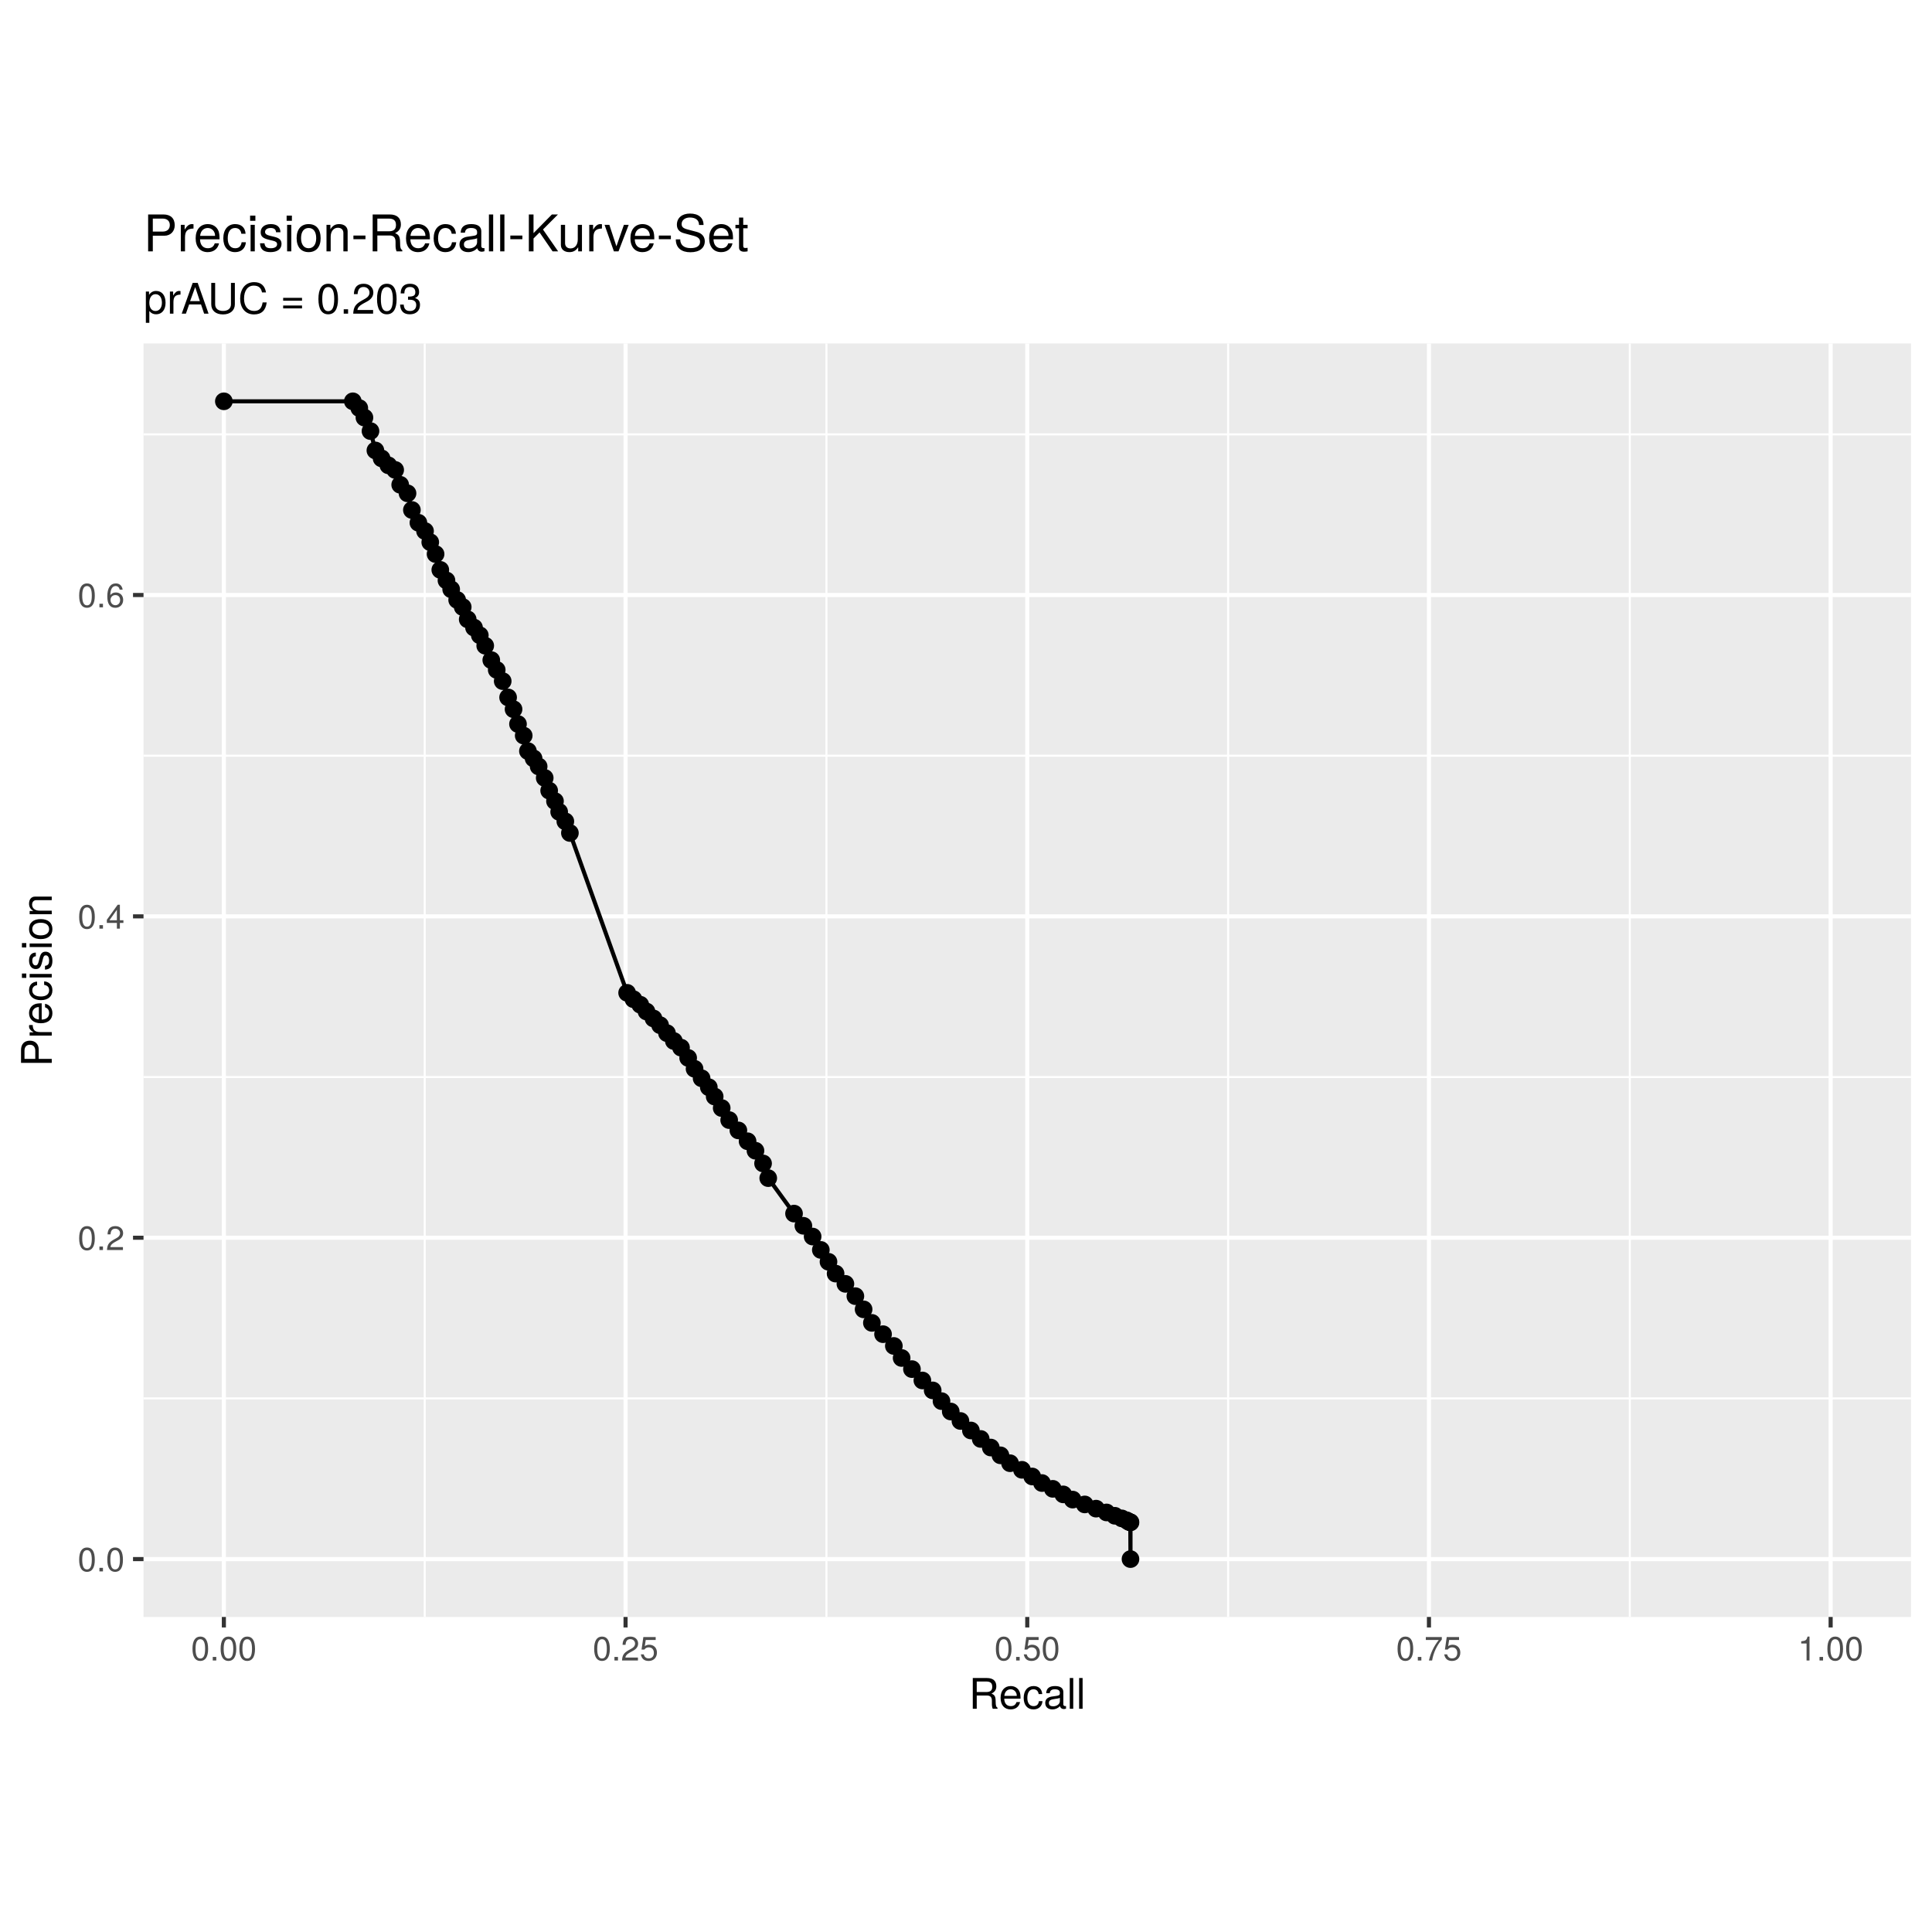
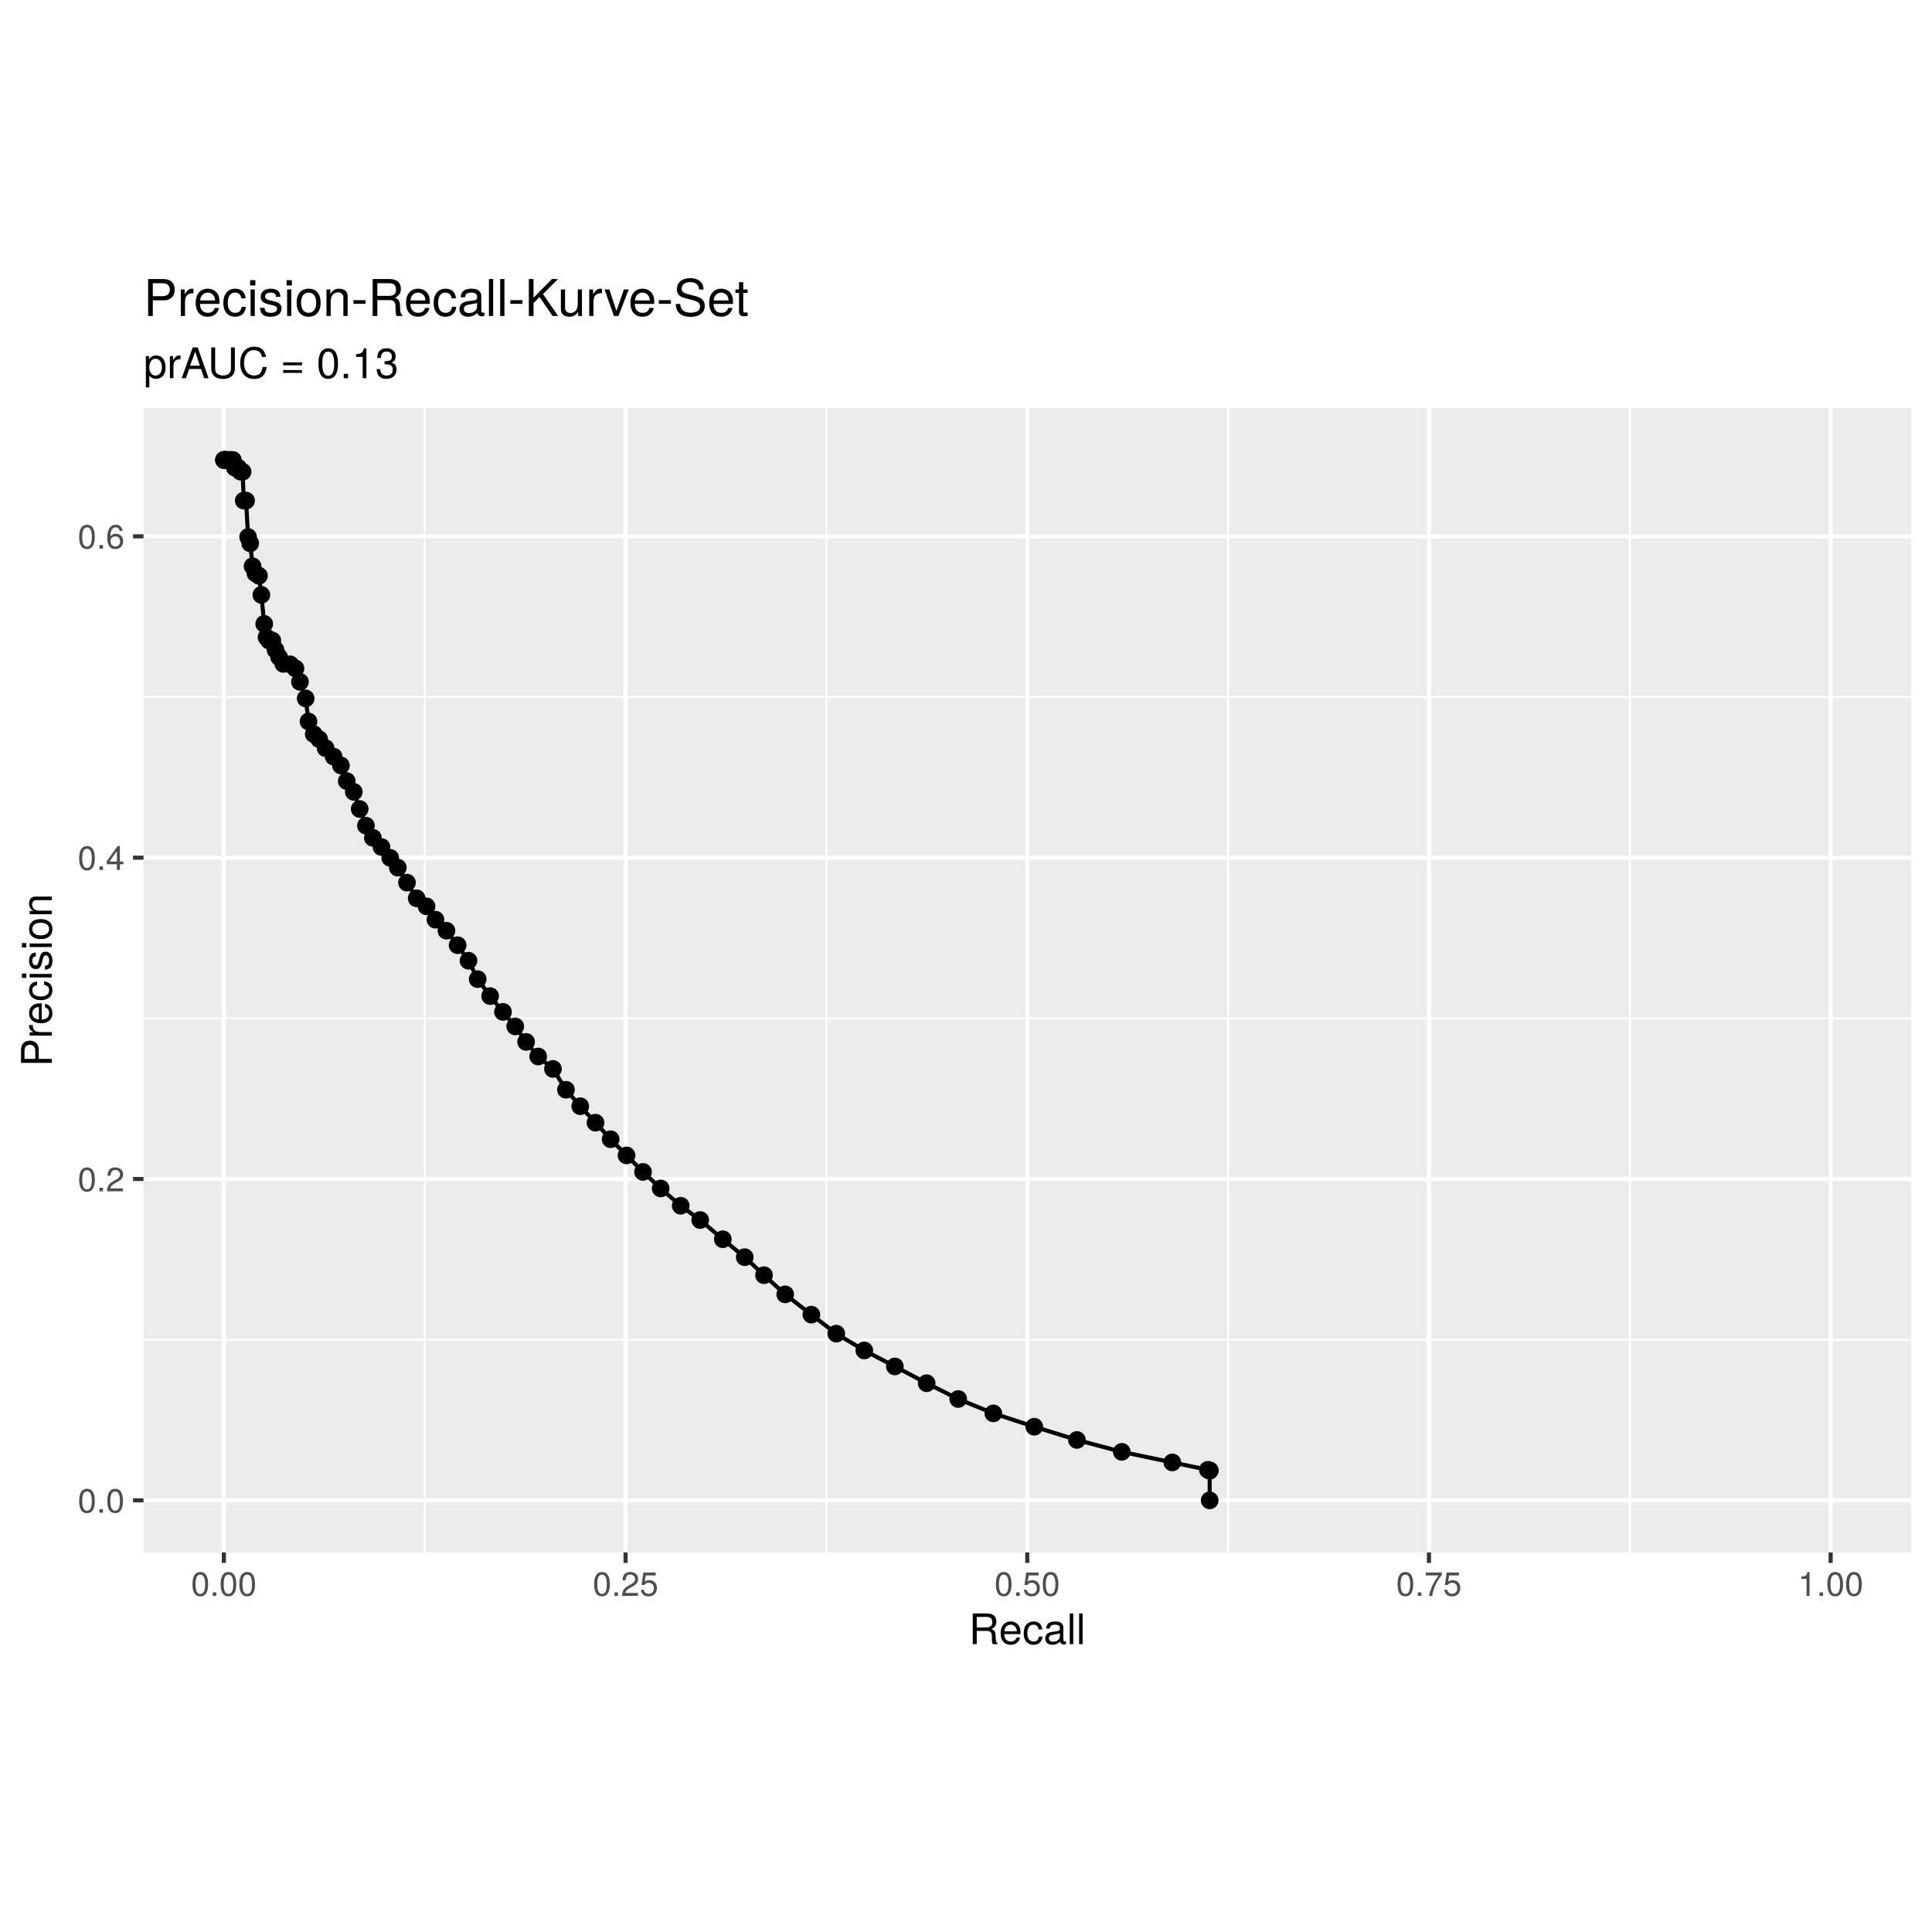
<svg xmlns="http://www.w3.org/2000/svg" class="svglite" width="504.00pt" height="504.00pt" viewBox="0 0 504.00 504.00">
  <defs>
    <style type="text/css">
    .svglite line, .svglite polyline, .svglite polygon, .svglite path, .svglite rect, .svglite circle {
      fill: none;
      stroke: #000000;
      stroke-linecap: round;
      stroke-linejoin: round;
      stroke-miterlimit: 10.00;
    }
    .svglite text {
      white-space: pre;
    }
  </style>
  </defs>
  <rect width="100%" height="100%" style="stroke: none; fill: #FFFFFF;" />
  <defs>
    <clipPath id="cpMC4wMHw1MDQuMDB8MC4wMHw1MDQuMDA=">
      <rect x="0.00" y="0.00" width="504.00" height="504.00" />
    </clipPath>
  </defs>
  <g clip-path="url(#cpMC4wMHw1MDQuMDB8MC4wMHw1MDQuMDA=)">
</g>
  <defs>
-     <clipPath id="cpMC4wMHw1MDQuMDB8NTAuNDd8NDUzLjUz">
-       <rect x="0.00" y="50.47" width="504.00" height="403.05" />
+     <clipPath id="cpMC4wMHw1MDQuMDB8NjcuMzJ8NDM2LjY4">
+       <rect x="0.00" y="67.32" width="504.00" height="369.36" />
    </clipPath>
  </defs>
-   <g clip-path="url(#cpMC4wMHw1MDQuMDB8NTAuNDd8NDUzLjUz)">
-     <rect x="0.00" y="50.47" width="504.00" height="403.05" style="stroke-width: 1.07; stroke: #FFFFFF; fill: #FFFFFF;" />
+   <g clip-path="url(#cpMC4wMHw1MDQuMDB8NjcuMzJ8NDM2LjY4)">
+     <rect x="0.00" y="67.32" width="504.00" height="369.36" style="stroke-width: 1.07; stroke: #FFFFFF; fill: #FFFFFF;" />
  </g>
  <g clip-path="url(#cpMC4wMHw1MDQuMDB8MC4wMHw1MDQuMDA=)">
</g>
  <defs>
-     <clipPath id="cpMzcuNDR8NDk4LjUyfDg5LjU5fDQyMS44Mg==">
-       <rect x="37.44" y="89.59" width="461.08" height="332.23" />
+     <clipPath id="cpMzcuNDR8NDk4LjUyfDEwNi40M3w0MDQuOTg=">
+       <rect x="37.44" y="106.43" width="461.08" height="298.54" />
    </clipPath>
  </defs>
-   <g clip-path="url(#cpMzcuNDR8NDk4LjUyfDg5LjU5fDQyMS44Mg==)">
-     <rect x="37.44" y="89.59" width="461.08" height="332.23" style="stroke-width: 1.07; stroke: none; fill: #EBEBEB;" />
-     <polyline points="37.44,364.80 498.52,364.80 " style="stroke-width: 0.53; stroke: #FFFFFF; stroke-linecap: butt;" />
-     <polyline points="37.44,280.97 498.52,280.97 " style="stroke-width: 0.53; stroke: #FFFFFF; stroke-linecap: butt;" />
-     <polyline points="37.44,197.14 498.52,197.14 " style="stroke-width: 0.53; stroke: #FFFFFF; stroke-linecap: butt;" />
-     <polyline points="37.44,113.31 498.52,113.31 " style="stroke-width: 0.53; stroke: #FFFFFF; stroke-linecap: butt;" />
-     <polyline points="110.80,421.82 110.80,89.59 " style="stroke-width: 0.53; stroke: #FFFFFF; stroke-linecap: butt;" />
-     <polyline points="215.59,421.82 215.59,89.59 " style="stroke-width: 0.53; stroke: #FFFFFF; stroke-linecap: butt;" />
-     <polyline points="320.38,421.82 320.38,89.59 " style="stroke-width: 0.53; stroke: #FFFFFF; stroke-linecap: butt;" />
-     <polyline points="425.17,421.82 425.17,89.59 " style="stroke-width: 0.53; stroke: #FFFFFF; stroke-linecap: butt;" />
-     <polyline points="37.44,406.72 498.52,406.72 " style="stroke-width: 1.07; stroke: #FFFFFF; stroke-linecap: butt;" />
-     <polyline points="37.44,322.89 498.52,322.89 " style="stroke-width: 1.07; stroke: #FFFFFF; stroke-linecap: butt;" />
-     <polyline points="37.44,239.05 498.52,239.05 " style="stroke-width: 1.07; stroke: #FFFFFF; stroke-linecap: butt;" />
-     <polyline points="37.44,155.22 498.52,155.22 " style="stroke-width: 1.07; stroke: #FFFFFF; stroke-linecap: butt;" />
-     <polyline points="58.40,421.82 58.40,89.59 " style="stroke-width: 1.07; stroke: #FFFFFF; stroke-linecap: butt;" />
-     <polyline points="163.19,421.82 163.19,89.59 " style="stroke-width: 1.07; stroke: #FFFFFF; stroke-linecap: butt;" />
-     <polyline points="267.98,421.82 267.98,89.59 " style="stroke-width: 1.07; stroke: #FFFFFF; stroke-linecap: butt;" />
-     <polyline points="372.77,421.82 372.77,89.59 " style="stroke-width: 1.07; stroke: #FFFFFF; stroke-linecap: butt;" />
-     <polyline points="477.56,421.82 477.56,89.59 " style="stroke-width: 1.07; stroke: #FFFFFF; stroke-linecap: butt;" />
-     <circle cx="294.91" cy="406.72" r="1.95" style="stroke-width: 0.71; fill: #000000;" />
-     <circle cx="294.91" cy="397.13" r="1.95" style="stroke-width: 0.71; fill: #000000;" />
-     <circle cx="294.86" cy="397.11" r="1.95" style="stroke-width: 0.71; fill: #000000;" />
-     <circle cx="294.66" cy="397.06" r="1.95" style="stroke-width: 0.71; fill: #000000;" />
-     <circle cx="294.35" cy="396.91" r="1.95" style="stroke-width: 0.71; fill: #000000;" />
-     <circle cx="293.88" cy="396.59" r="1.95" style="stroke-width: 0.71; fill: #000000;" />
-     <circle cx="292.64" cy="396.10" r="1.95" style="stroke-width: 0.71; fill: #000000;" />
-     <circle cx="290.83" cy="395.42" r="1.95" style="stroke-width: 0.71; fill: #000000;" />
-     <circle cx="288.66" cy="394.55" r="1.95" style="stroke-width: 0.71; fill: #000000;" />
-     <circle cx="285.93" cy="393.56" r="1.95" style="stroke-width: 0.71; fill: #000000;" />
-     <circle cx="282.98" cy="392.46" r="1.95" style="stroke-width: 0.71; fill: #000000;" />
-     <circle cx="279.83" cy="391.20" r="1.95" style="stroke-width: 0.71; fill: #000000;" />
-     <circle cx="277.37" cy="389.84" r="1.95" style="stroke-width: 0.71; fill: #000000;" />
-     <circle cx="274.64" cy="388.39" r="1.95" style="stroke-width: 0.71; fill: #000000;" />
-     <circle cx="271.82" cy="386.88" r="1.95" style="stroke-width: 0.71; fill: #000000;" />
-     <circle cx="269.27" cy="385.17" r="1.95" style="stroke-width: 0.71; fill: #000000;" />
-     <circle cx="266.60" cy="383.43" r="1.95" style="stroke-width: 0.71; fill: #000000;" />
-     <circle cx="263.49" cy="381.71" r="1.95" style="stroke-width: 0.71; fill: #000000;" />
-     <circle cx="260.99" cy="379.65" r="1.95" style="stroke-width: 0.71; fill: #000000;" />
-     <circle cx="258.47" cy="377.62" r="1.95" style="stroke-width: 0.71; fill: #000000;" />
-     <circle cx="255.84" cy="375.38" r="1.95" style="stroke-width: 0.71; fill: #000000;" />
-     <circle cx="253.28" cy="373.17" r="1.95" style="stroke-width: 0.71; fill: #000000;" />
-     <circle cx="250.55" cy="370.69" r="1.95" style="stroke-width: 0.71; fill: #000000;" />
-     <circle cx="248.02" cy="368.22" r="1.95" style="stroke-width: 0.71; fill: #000000;" />
-     <circle cx="245.61" cy="365.51" r="1.95" style="stroke-width: 0.71; fill: #000000;" />
-     <circle cx="243.31" cy="362.71" r="1.95" style="stroke-width: 0.71; fill: #000000;" />
-     <circle cx="240.62" cy="360.12" r="1.95" style="stroke-width: 0.71; fill: #000000;" />
-     <circle cx="237.90" cy="357.16" r="1.95" style="stroke-width: 0.71; fill: #000000;" />
-     <circle cx="235.21" cy="354.26" r="1.95" style="stroke-width: 0.71; fill: #000000;" />
-     <circle cx="233.18" cy="351.12" r="1.95" style="stroke-width: 0.71; fill: #000000;" />
-     <circle cx="230.36" cy="348.05" r="1.95" style="stroke-width: 0.71; fill: #000000;" />
-     <circle cx="227.45" cy="345.10" r="1.95" style="stroke-width: 0.71; fill: #000000;" />
-     <circle cx="225.29" cy="341.57" r="1.95" style="stroke-width: 0.71; fill: #000000;" />
-     <circle cx="223.14" cy="338.13" r="1.95" style="stroke-width: 0.71; fill: #000000;" />
-     <circle cx="220.54" cy="334.92" r="1.95" style="stroke-width: 0.71; fill: #000000;" />
-     <circle cx="217.98" cy="332.24" r="1.95" style="stroke-width: 0.71; fill: #000000;" />
-     <circle cx="216.13" cy="329.16" r="1.95" style="stroke-width: 0.71; fill: #000000;" />
-     <circle cx="214.13" cy="326.07" r="1.95" style="stroke-width: 0.71; fill: #000000;" />
-     <circle cx="211.99" cy="322.58" r="1.95" style="stroke-width: 0.71; fill: #000000;" />
-     <circle cx="209.58" cy="319.77" r="1.95" style="stroke-width: 0.71; fill: #000000;" />
-     <circle cx="207.14" cy="316.59" r="1.95" style="stroke-width: 0.71; fill: #000000;" />
-     <circle cx="200.41" cy="307.34" r="1.95" style="stroke-width: 0.71; fill: #000000;" />
-     <circle cx="199.06" cy="303.51" r="1.95" style="stroke-width: 0.71; fill: #000000;" />
-     <circle cx="197.08" cy="300.19" r="1.95" style="stroke-width: 0.71; fill: #000000;" />
-     <circle cx="195.02" cy="297.72" r="1.95" style="stroke-width: 0.71; fill: #000000;" />
-     <circle cx="192.62" cy="294.89" r="1.95" style="stroke-width: 0.71; fill: #000000;" />
-     <circle cx="190.22" cy="292.20" r="1.95" style="stroke-width: 0.71; fill: #000000;" />
-     <circle cx="188.27" cy="289.06" r="1.95" style="stroke-width: 0.71; fill: #000000;" />
-     <circle cx="186.44" cy="286.06" r="1.95" style="stroke-width: 0.71; fill: #000000;" />
-     <circle cx="184.91" cy="283.63" r="1.95" style="stroke-width: 0.71; fill: #000000;" />
-     <circle cx="183.03" cy="281.29" r="1.95" style="stroke-width: 0.71; fill: #000000;" />
-     <circle cx="181.19" cy="278.82" r="1.95" style="stroke-width: 0.71; fill: #000000;" />
-     <circle cx="179.52" cy="275.98" r="1.95" style="stroke-width: 0.71; fill: #000000;" />
-     <circle cx="177.66" cy="273.30" r="1.95" style="stroke-width: 0.71; fill: #000000;" />
-     <circle cx="175.79" cy="271.57" r="1.95" style="stroke-width: 0.71; fill: #000000;" />
-     <circle cx="174.00" cy="269.52" r="1.95" style="stroke-width: 0.71; fill: #000000;" />
-     <circle cx="172.20" cy="267.44" r="1.95" style="stroke-width: 0.71; fill: #000000;" />
-     <circle cx="170.48" cy="265.69" r="1.95" style="stroke-width: 0.71; fill: #000000;" />
-     <circle cx="168.65" cy="263.87" r="1.95" style="stroke-width: 0.71; fill: #000000;" />
-     <circle cx="167.03" cy="262.10" r="1.95" style="stroke-width: 0.71; fill: #000000;" />
-     <circle cx="165.25" cy="260.66" r="1.95" style="stroke-width: 0.71; fill: #000000;" />
-     <circle cx="163.60" cy="259.00" r="1.95" style="stroke-width: 0.71; fill: #000000;" />
-     <circle cx="148.67" cy="217.30" r="1.95" style="stroke-width: 0.71; fill: #000000;" />
-     <circle cx="147.48" cy="214.27" r="1.95" style="stroke-width: 0.71; fill: #000000;" />
-     <circle cx="145.87" cy="211.79" r="1.95" style="stroke-width: 0.71; fill: #000000;" />
-     <circle cx="144.78" cy="209.00" r="1.95" style="stroke-width: 0.71; fill: #000000;" />
-     <circle cx="143.26" cy="206.25" r="1.95" style="stroke-width: 0.71; fill: #000000;" />
-     <circle cx="142.10" cy="202.94" r="1.95" style="stroke-width: 0.71; fill: #000000;" />
-     <circle cx="140.52" cy="199.95" r="1.95" style="stroke-width: 0.71; fill: #000000;" />
-     <circle cx="139.20" cy="197.85" r="1.95" style="stroke-width: 0.71; fill: #000000;" />
-     <circle cx="137.72" cy="195.94" r="1.95" style="stroke-width: 0.71; fill: #000000;" />
-     <circle cx="136.62" cy="191.90" r="1.95" style="stroke-width: 0.71; fill: #000000;" />
-     <circle cx="135.13" cy="188.88" r="1.95" style="stroke-width: 0.71; fill: #000000;" />
-     <circle cx="133.97" cy="185.02" r="1.95" style="stroke-width: 0.71; fill: #000000;" />
-     <circle cx="132.55" cy="181.94" r="1.95" style="stroke-width: 0.71; fill: #000000;" />
-     <circle cx="131.14" cy="177.69" r="1.95" style="stroke-width: 0.71; fill: #000000;" />
-     <circle cx="129.58" cy="174.76" r="1.95" style="stroke-width: 0.71; fill: #000000;" />
-     <circle cx="128.16" cy="172.20" r="1.95" style="stroke-width: 0.71; fill: #000000;" />
-     <circle cx="126.58" cy="168.45" r="1.95" style="stroke-width: 0.71; fill: #000000;" />
-     <circle cx="125.17" cy="165.73" r="1.95" style="stroke-width: 0.71; fill: #000000;" />
-     <circle cx="123.66" cy="163.72" r="1.95" style="stroke-width: 0.71; fill: #000000;" />
-     <circle cx="122.01" cy="161.57" r="1.95" style="stroke-width: 0.71; fill: #000000;" />
-     <circle cx="120.71" cy="158.36" r="1.95" style="stroke-width: 0.71; fill: #000000;" />
-     <circle cx="119.26" cy="156.51" r="1.95" style="stroke-width: 0.71; fill: #000000;" />
-     <circle cx="117.70" cy="153.73" r="1.95" style="stroke-width: 0.71; fill: #000000;" />
-     <circle cx="116.47" cy="151.42" r="1.95" style="stroke-width: 0.71; fill: #000000;" />
-     <circle cx="114.86" cy="148.66" r="1.95" style="stroke-width: 0.71; fill: #000000;" />
-     <circle cx="113.63" cy="144.54" r="1.95" style="stroke-width: 0.71; fill: #000000;" />
-     <circle cx="112.24" cy="141.45" r="1.95" style="stroke-width: 0.71; fill: #000000;" />
-     <circle cx="110.88" cy="138.54" r="1.95" style="stroke-width: 0.71; fill: #000000;" />
-     <circle cx="109.15" cy="136.37" r="1.95" style="stroke-width: 0.71; fill: #000000;" />
-     <circle cx="107.45" cy="133.04" r="1.95" style="stroke-width: 0.71; fill: #000000;" />
-     <circle cx="106.31" cy="128.69" r="1.95" style="stroke-width: 0.71; fill: #000000;" />
-     <circle cx="104.40" cy="126.46" r="1.95" style="stroke-width: 0.71; fill: #000000;" />
-     <circle cx="103.09" cy="122.59" r="1.95" style="stroke-width: 0.71; fill: #000000;" />
-     <circle cx="101.32" cy="121.39" r="1.95" style="stroke-width: 0.71; fill: #000000;" />
-     <circle cx="99.55" cy="119.58" r="1.95" style="stroke-width: 0.71; fill: #000000;" />
-     <circle cx="97.93" cy="117.51" r="1.95" style="stroke-width: 0.71; fill: #000000;" />
-     <circle cx="96.65" cy="112.46" r="1.95" style="stroke-width: 0.71; fill: #000000;" />
-     <circle cx="95.07" cy="108.94" r="1.95" style="stroke-width: 0.71; fill: #000000;" />
-     <circle cx="93.73" cy="106.46" r="1.95" style="stroke-width: 0.71; fill: #000000;" />
-     <circle cx="92.04" cy="104.69" r="1.95" style="stroke-width: 0.71; fill: #000000;" />
-     <circle cx="58.40" cy="104.69" r="1.95" style="stroke-width: 0.71; fill: #000000;" />
-     <polyline points="58.40,104.69 92.04,104.69 93.73,106.46 95.07,108.94 96.65,112.46 97.93,117.51 99.55,119.58 101.32,121.39 103.09,122.59 104.40,126.46 106.31,128.69 107.45,133.04 109.15,136.37 110.88,138.54 112.24,141.45 113.63,144.54 114.86,148.66 116.47,151.42 117.70,153.73 119.26,156.51 120.71,158.36 122.01,161.57 123.66,163.72 125.17,165.73 126.58,168.45 128.16,172.20 129.58,174.76 131.14,177.69 132.55,181.94 133.97,185.02 135.13,188.88 136.62,191.90 137.72,195.94 139.20,197.85 140.52,199.95 142.10,202.94 143.26,206.25 144.78,209.00 145.87,211.79 147.48,214.27 148.67,217.30 163.60,259.00 165.25,260.66 167.03,262.10 168.65,263.87 170.48,265.69 172.20,267.44 174.00,269.52 175.79,271.57 177.66,273.30 179.52,275.98 181.19,278.82 183.03,281.29 184.91,283.63 186.44,286.06 188.27,289.06 190.22,292.20 192.62,294.89 195.02,297.72 197.08,300.19 199.06,303.51 200.41,307.34 207.14,316.59 209.58,319.77 211.99,322.58 214.13,326.07 216.13,329.16 217.98,332.24 220.54,334.92 223.14,338.13 225.29,341.57 227.45,345.10 230.36,348.05 233.18,351.12 235.21,354.26 237.90,357.16 240.62,360.12 243.31,362.71 245.61,365.51 248.02,368.22 250.55,370.69 253.28,373.17 255.84,375.38 258.47,377.62 260.99,379.65 263.49,381.71 266.60,383.43 269.27,385.17 271.82,386.88 274.64,388.39 277.37,389.84 279.83,391.20 282.98,392.46 285.93,393.56 288.66,394.55 290.83,395.42 292.64,396.10 293.88,396.59 294.35,396.91 294.66,397.06 294.86,397.11 294.91,406.72 294.91,397.13 " style="stroke-width: 1.07; stroke-linecap: butt;" />
+   <g clip-path="url(#cpMzcuNDR8NDk4LjUyfDEwNi40M3w0MDQuOTg=)">
+     <rect x="37.44" y="106.43" width="461.08" height="298.54" style="stroke-width: 1.07; stroke: none; fill: #EBEBEB;" />
+     <polyline points="37.44,349.49 498.52,349.49 " style="stroke-width: 0.53; stroke: #FFFFFF; stroke-linecap: butt;" />
+     <polyline points="37.44,265.66 498.52,265.66 " style="stroke-width: 0.53; stroke: #FFFFFF; stroke-linecap: butt;" />
+     <polyline points="37.44,181.82 498.52,181.82 " style="stroke-width: 0.53; stroke: #FFFFFF; stroke-linecap: butt;" />
+     <polyline points="110.80,404.98 110.80,106.43 " style="stroke-width: 0.53; stroke: #FFFFFF; stroke-linecap: butt;" />
+     <polyline points="215.59,404.98 215.59,106.43 " style="stroke-width: 0.53; stroke: #FFFFFF; stroke-linecap: butt;" />
+     <polyline points="320.38,404.98 320.38,106.43 " style="stroke-width: 0.53; stroke: #FFFFFF; stroke-linecap: butt;" />
+     <polyline points="425.17,404.98 425.17,106.43 " style="stroke-width: 0.53; stroke: #FFFFFF; stroke-linecap: butt;" />
+     <polyline points="37.44,391.40 498.52,391.40 " style="stroke-width: 1.07; stroke: #FFFFFF; stroke-linecap: butt;" />
+     <polyline points="37.44,307.57 498.52,307.57 " style="stroke-width: 1.07; stroke: #FFFFFF; stroke-linecap: butt;" />
+     <polyline points="37.44,223.74 498.52,223.74 " style="stroke-width: 1.07; stroke: #FFFFFF; stroke-linecap: butt;" />
+     <polyline points="37.44,139.91 498.52,139.91 " style="stroke-width: 1.07; stroke: #FFFFFF; stroke-linecap: butt;" />
+     <polyline points="58.40,404.98 58.40,106.43 " style="stroke-width: 1.07; stroke: #FFFFFF; stroke-linecap: butt;" />
+     <polyline points="163.19,404.98 163.19,106.43 " style="stroke-width: 1.07; stroke: #FFFFFF; stroke-linecap: butt;" />
+     <polyline points="267.98,404.98 267.98,106.43 " style="stroke-width: 1.07; stroke: #FFFFFF; stroke-linecap: butt;" />
+     <polyline points="372.77,404.98 372.77,106.43 " style="stroke-width: 1.07; stroke: #FFFFFF; stroke-linecap: butt;" />
+     <polyline points="477.56,404.98 477.56,106.43 " style="stroke-width: 1.07; stroke: #FFFFFF; stroke-linecap: butt;" />
+     <circle cx="315.57" cy="391.40" r="1.95" style="stroke-width: 0.71; fill: #000000;" />
+     <circle cx="315.57" cy="383.62" r="1.95" style="stroke-width: 0.71; fill: #000000;" />
+     <circle cx="315.57" cy="383.62" r="1.95" style="stroke-width: 0.71; fill: #000000;" />
+     <circle cx="315.57" cy="383.61" r="1.95" style="stroke-width: 0.71; fill: #000000;" />
+     <circle cx="315.10" cy="383.43" r="1.95" style="stroke-width: 0.71; fill: #000000;" />
+     <circle cx="305.82" cy="381.50" r="1.95" style="stroke-width: 0.71; fill: #000000;" />
+     <circle cx="292.64" cy="378.74" r="1.95" style="stroke-width: 0.71; fill: #000000;" />
+     <circle cx="280.94" cy="375.64" r="1.95" style="stroke-width: 0.71; fill: #000000;" />
+     <circle cx="269.81" cy="372.19" r="1.95" style="stroke-width: 0.71; fill: #000000;" />
+     <circle cx="259.13" cy="368.70" r="1.95" style="stroke-width: 0.71; fill: #000000;" />
+     <circle cx="249.97" cy="364.96" r="1.95" style="stroke-width: 0.71; fill: #000000;" />
+     <circle cx="241.74" cy="360.84" r="1.95" style="stroke-width: 0.71; fill: #000000;" />
+     <circle cx="233.44" cy="356.46" r="1.95" style="stroke-width: 0.71; fill: #000000;" />
+     <circle cx="225.47" cy="352.29" r="1.95" style="stroke-width: 0.71; fill: #000000;" />
+     <circle cx="218.16" cy="347.91" r="1.95" style="stroke-width: 0.71; fill: #000000;" />
+     <circle cx="211.66" cy="342.95" r="1.95" style="stroke-width: 0.71; fill: #000000;" />
+     <circle cx="204.84" cy="337.66" r="1.95" style="stroke-width: 0.71; fill: #000000;" />
+     <circle cx="199.31" cy="332.66" r="1.95" style="stroke-width: 0.71; fill: #000000;" />
+     <circle cx="194.28" cy="327.96" r="1.95" style="stroke-width: 0.71; fill: #000000;" />
+     <circle cx="188.56" cy="323.28" r="1.95" style="stroke-width: 0.71; fill: #000000;" />
+     <circle cx="182.66" cy="318.27" r="1.95" style="stroke-width: 0.71; fill: #000000;" />
+     <circle cx="177.58" cy="314.54" r="1.95" style="stroke-width: 0.71; fill: #000000;" />
+     <circle cx="172.35" cy="310.03" r="1.95" style="stroke-width: 0.71; fill: #000000;" />
+     <circle cx="167.75" cy="305.72" r="1.95" style="stroke-width: 0.71; fill: #000000;" />
+     <circle cx="163.45" cy="301.41" r="1.95" style="stroke-width: 0.71; fill: #000000;" />
+     <circle cx="159.30" cy="297.19" r="1.95" style="stroke-width: 0.71; fill: #000000;" />
+     <circle cx="155.35" cy="292.88" r="1.95" style="stroke-width: 0.71; fill: #000000;" />
+     <circle cx="151.37" cy="288.58" r="1.95" style="stroke-width: 0.71; fill: #000000;" />
+     <circle cx="147.64" cy="284.28" r="1.95" style="stroke-width: 0.71; fill: #000000;" />
+     <circle cx="144.25" cy="278.85" r="1.95" style="stroke-width: 0.71; fill: #000000;" />
+     <circle cx="140.40" cy="275.61" r="1.95" style="stroke-width: 0.71; fill: #000000;" />
+     <circle cx="137.24" cy="271.80" r="1.95" style="stroke-width: 0.71; fill: #000000;" />
+     <circle cx="134.41" cy="267.76" r="1.95" style="stroke-width: 0.71; fill: #000000;" />
+     <circle cx="131.21" cy="263.97" r="1.95" style="stroke-width: 0.71; fill: #000000;" />
+     <circle cx="127.86" cy="259.85" r="1.95" style="stroke-width: 0.71; fill: #000000;" />
+     <circle cx="124.62" cy="255.43" r="1.95" style="stroke-width: 0.71; fill: #000000;" />
+     <circle cx="122.22" cy="250.62" r="1.95" style="stroke-width: 0.71; fill: #000000;" />
+     <circle cx="119.38" cy="246.58" r="1.95" style="stroke-width: 0.71; fill: #000000;" />
+     <circle cx="116.46" cy="242.79" r="1.95" style="stroke-width: 0.71; fill: #000000;" />
+     <circle cx="113.60" cy="239.92" r="1.95" style="stroke-width: 0.71; fill: #000000;" />
+     <circle cx="111.27" cy="236.44" r="1.95" style="stroke-width: 0.71; fill: #000000;" />
+     <circle cx="108.70" cy="234.35" r="1.95" style="stroke-width: 0.71; fill: #000000;" />
+     <circle cx="106.17" cy="230.25" r="1.95" style="stroke-width: 0.71; fill: #000000;" />
+     <circle cx="103.78" cy="226.34" r="1.95" style="stroke-width: 0.71; fill: #000000;" />
+     <circle cx="101.80" cy="223.79" r="1.95" style="stroke-width: 0.71; fill: #000000;" />
+     <circle cx="99.51" cy="220.96" r="1.95" style="stroke-width: 0.71; fill: #000000;" />
+     <circle cx="97.27" cy="218.56" r="1.95" style="stroke-width: 0.71; fill: #000000;" />
+     <circle cx="95.46" cy="215.39" r="1.95" style="stroke-width: 0.71; fill: #000000;" />
+     <circle cx="93.83" cy="211.04" r="1.95" style="stroke-width: 0.71; fill: #000000;" />
+     <circle cx="92.29" cy="206.57" r="1.95" style="stroke-width: 0.71; fill: #000000;" />
+     <circle cx="90.46" cy="203.77" r="1.95" style="stroke-width: 0.71; fill: #000000;" />
+     <circle cx="88.93" cy="199.69" r="1.95" style="stroke-width: 0.71; fill: #000000;" />
+     <circle cx="87.04" cy="197.38" r="1.95" style="stroke-width: 0.71; fill: #000000;" />
+     <circle cx="84.95" cy="195.18" r="1.95" style="stroke-width: 0.71; fill: #000000;" />
+     <circle cx="83.26" cy="192.83" r="1.95" style="stroke-width: 0.71; fill: #000000;" />
+     <circle cx="81.85" cy="191.51" r="1.95" style="stroke-width: 0.71; fill: #000000;" />
+     <circle cx="80.48" cy="188.20" r="1.95" style="stroke-width: 0.71; fill: #000000;" />
+     <circle cx="79.74" cy="182.20" r="1.95" style="stroke-width: 0.71; fill: #000000;" />
+     <circle cx="78.25" cy="177.87" r="1.95" style="stroke-width: 0.71; fill: #000000;" />
+     <circle cx="77.08" cy="174.38" r="1.95" style="stroke-width: 0.71; fill: #000000;" />
+     <circle cx="75.69" cy="173.30" r="1.95" style="stroke-width: 0.71; fill: #000000;" />
+     <circle cx="73.92" cy="173.19" r="1.95" style="stroke-width: 0.71; fill: #000000;" />
+     <circle cx="72.82" cy="171.43" r="1.95" style="stroke-width: 0.71; fill: #000000;" />
+     <circle cx="71.88" cy="169.54" r="1.95" style="stroke-width: 0.71; fill: #000000;" />
+     <circle cx="71.04" cy="167.10" r="1.95" style="stroke-width: 0.71; fill: #000000;" />
+     <circle cx="70.18" cy="167.10" r="1.95" style="stroke-width: 0.71; fill: #000000;" />
+     <circle cx="69.53" cy="166.26" r="1.95" style="stroke-width: 0.71; fill: #000000;" />
+     <circle cx="68.93" cy="162.75" r="1.95" style="stroke-width: 0.71; fill: #000000;" />
+     <circle cx="68.18" cy="155.19" r="1.95" style="stroke-width: 0.71; fill: #000000;" />
+     <circle cx="67.56" cy="150.20" r="1.95" style="stroke-width: 0.71; fill: #000000;" />
+     <circle cx="66.64" cy="149.57" r="1.95" style="stroke-width: 0.71; fill: #000000;" />
+     <circle cx="65.89" cy="147.71" r="1.95" style="stroke-width: 0.71; fill: #000000;" />
+     <circle cx="65.28" cy="141.74" r="1.95" style="stroke-width: 0.71; fill: #000000;" />
+     <circle cx="64.72" cy="140.09" r="1.95" style="stroke-width: 0.71; fill: #000000;" />
+     <circle cx="64.19" cy="130.59" r="1.95" style="stroke-width: 0.71; fill: #000000;" />
+     <circle cx="63.59" cy="130.59" r="1.95" style="stroke-width: 0.71; fill: #000000;" />
+     <circle cx="63.28" cy="123.06" r="1.95" style="stroke-width: 0.71; fill: #000000;" />
+     <circle cx="62.74" cy="123.03" r="1.95" style="stroke-width: 0.71; fill: #000000;" />
+     <circle cx="62.14" cy="122.02" r="1.95" style="stroke-width: 0.71; fill: #000000;" />
+     <circle cx="61.64" cy="122.02" r="1.95" style="stroke-width: 0.71; fill: #000000;" />
+     <circle cx="61.28" cy="122.02" r="1.95" style="stroke-width: 0.71; fill: #000000;" />
+     <circle cx="60.76" cy="120.00" r="1.95" style="stroke-width: 0.71; fill: #000000;" />
+     <circle cx="60.44" cy="120.00" r="1.95" style="stroke-width: 0.71; fill: #000000;" />
+     <circle cx="60.21" cy="120.00" r="1.95" style="stroke-width: 0.71; fill: #000000;" />
+     <circle cx="60.07" cy="120.00" r="1.95" style="stroke-width: 0.71; fill: #000000;" />
+     <circle cx="59.71" cy="120.00" r="1.95" style="stroke-width: 0.71; fill: #000000;" />
+     <circle cx="59.51" cy="120.00" r="1.95" style="stroke-width: 0.71; fill: #000000;" />
+     <circle cx="59.34" cy="120.00" r="1.95" style="stroke-width: 0.71; fill: #000000;" />
+     <circle cx="59.23" cy="120.00" r="1.95" style="stroke-width: 0.71; fill: #000000;" />
+     <circle cx="59.15" cy="120.00" r="1.95" style="stroke-width: 0.71; fill: #000000;" />
+     <circle cx="58.95" cy="120.00" r="1.95" style="stroke-width: 0.71; fill: #000000;" />
+     <circle cx="58.78" cy="120.00" r="1.95" style="stroke-width: 0.71; fill: #000000;" />
+     <circle cx="58.77" cy="120.00" r="1.95" style="stroke-width: 0.71; fill: #000000;" />
+     <circle cx="58.67" cy="120.00" r="1.95" style="stroke-width: 0.71; fill: #000000;" />
+     <circle cx="58.62" cy="120.00" r="1.95" style="stroke-width: 0.71; fill: #000000;" />
+     <circle cx="58.57" cy="120.00" r="1.95" style="stroke-width: 0.71; fill: #000000;" />
+     <circle cx="58.55" cy="120.00" r="1.95" style="stroke-width: 0.71; fill: #000000;" />
+     <circle cx="58.50" cy="120.00" r="1.95" style="stroke-width: 0.71; fill: #000000;" />
+     <circle cx="58.50" cy="120.00" r="1.95" style="stroke-width: 0.71; fill: #000000;" />
+     <circle cx="58.50" cy="120.00" r="1.95" style="stroke-width: 0.71; fill: #000000;" />
+     <circle cx="58.50" cy="120.00" r="1.95" style="stroke-width: 0.71; fill: #000000;" />
+     <circle cx="58.50" cy="120.00" r="1.95" style="stroke-width: 0.71; fill: #000000;" />
+     <circle cx="58.40" cy="120.00" r="1.95" style="stroke-width: 0.71; fill: #000000;" />
+     <polyline points="58.40,120.00 58.50,120.00 58.50,120.00 58.50,120.00 58.50,120.00 58.50,120.00 58.55,120.00 58.57,120.00 58.62,120.00 58.67,120.00 58.77,120.00 58.78,120.00 58.95,120.00 59.15,120.00 59.23,120.00 59.34,120.00 59.51,120.00 59.71,120.00 60.07,120.00 60.21,120.00 60.44,120.00 60.76,120.00 61.28,122.02 61.64,122.02 62.14,122.02 62.74,123.03 63.28,123.06 63.59,130.59 64.19,130.59 64.72,140.09 65.28,141.74 65.89,147.71 66.64,149.57 67.56,150.20 68.18,155.19 68.93,162.75 69.53,166.26 70.18,167.10 71.04,167.10 71.88,169.54 72.82,171.43 73.92,173.19 75.69,173.30 77.08,174.38 78.25,177.87 79.74,182.20 80.48,188.20 81.85,191.51 83.26,192.83 84.95,195.18 87.04,197.38 88.93,199.69 90.46,203.77 92.29,206.57 93.83,211.04 95.46,215.39 97.27,218.56 99.51,220.96 101.80,223.79 103.78,226.34 106.17,230.25 108.70,234.35 111.27,236.44 113.60,239.92 116.46,242.79 119.38,246.58 122.22,250.62 124.62,255.43 127.86,259.85 131.21,263.97 134.41,267.76 137.24,271.80 140.40,275.61 144.25,278.85 147.64,284.28 151.37,288.58 155.35,292.88 159.30,297.19 163.45,301.41 167.75,305.72 172.35,310.03 177.58,314.54 182.66,318.27 188.56,323.28 194.28,327.96 199.31,332.66 204.84,337.66 211.66,342.95 218.16,347.91 225.47,352.29 233.44,356.46 241.74,360.84 249.97,364.96 259.13,368.70 269.81,372.19 280.94,375.64 292.64,378.74 305.82,381.50 315.10,383.43 315.57,383.62 315.57,383.61 315.57,391.40 315.57,383.62 " style="stroke-width: 1.07; stroke-linecap: butt;" />
  </g>
  <g clip-path="url(#cpMC4wMHw1MDQuMDB8MC4wMHw1MDQuMDA=)">
-     <text x="32.51" y="409.93" text-anchor="end" style="font-size: 8.80px;fill: #4D4D4D; font-family: &quot;TeXGyreHeros&quot;;" textLength="13.98px" lengthAdjust="spacingAndGlyphs">0.0</text>
-     <text x="32.51" y="326.09" text-anchor="end" style="font-size: 8.80px;fill: #4D4D4D; font-family: &quot;TeXGyreHeros&quot;;" textLength="13.98px" lengthAdjust="spacingAndGlyphs">0.2</text>
-     <text x="32.51" y="242.26" text-anchor="end" style="font-size: 8.80px;fill: #4D4D4D; font-family: &quot;TeXGyreHeros&quot;;" textLength="13.98px" lengthAdjust="spacingAndGlyphs">0.4</text>
-     <text x="32.51" y="158.43" text-anchor="end" style="font-size: 8.80px;fill: #4D4D4D; font-family: &quot;TeXGyreHeros&quot;;" textLength="13.98px" lengthAdjust="spacingAndGlyphs">0.6</text>
-     <polyline points="34.70,406.72 37.44,406.72 " style="stroke-width: 1.07; stroke: #333333; stroke-linecap: butt;" />
-     <polyline points="34.70,322.89 37.44,322.89 " style="stroke-width: 1.07; stroke: #333333; stroke-linecap: butt;" />
-     <polyline points="34.70,239.05 37.44,239.05 " style="stroke-width: 1.07; stroke: #333333; stroke-linecap: butt;" />
-     <polyline points="34.70,155.22 37.44,155.22 " style="stroke-width: 1.07; stroke: #333333; stroke-linecap: butt;" />
-     <polyline points="58.40,424.56 58.40,421.82 " style="stroke-width: 1.07; stroke: #333333; stroke-linecap: butt;" />
-     <polyline points="163.19,424.56 163.19,421.82 " style="stroke-width: 1.07; stroke: #333333; stroke-linecap: butt;" />
-     <polyline points="267.98,424.56 267.98,421.82 " style="stroke-width: 1.07; stroke: #333333; stroke-linecap: butt;" />
-     <polyline points="372.77,424.56 372.77,421.82 " style="stroke-width: 1.07; stroke: #333333; stroke-linecap: butt;" />
-     <polyline points="477.56,424.56 477.56,421.82 " style="stroke-width: 1.07; stroke: #333333; stroke-linecap: butt;" />
-     <text x="58.40" y="433.17" text-anchor="middle" style="font-size: 8.80px;fill: #4D4D4D; font-family: &quot;TeXGyreHeros&quot;;" textLength="19.58px" lengthAdjust="spacingAndGlyphs">0.00</text>
-     <text x="163.19" y="433.17" text-anchor="middle" style="font-size: 8.80px;fill: #4D4D4D; font-family: &quot;TeXGyreHeros&quot;;" textLength="19.58px" lengthAdjust="spacingAndGlyphs">0.25</text>
-     <text x="267.98" y="433.17" text-anchor="middle" style="font-size: 8.80px;fill: #4D4D4D; font-family: &quot;TeXGyreHeros&quot;;" textLength="19.58px" lengthAdjust="spacingAndGlyphs">0.50</text>
-     <text x="372.77" y="433.17" text-anchor="middle" style="font-size: 8.80px;fill: #4D4D4D; font-family: &quot;TeXGyreHeros&quot;;" textLength="19.58px" lengthAdjust="spacingAndGlyphs">0.75</text>
-     <text x="477.56" y="433.17" text-anchor="middle" style="font-size: 8.80px;fill: #4D4D4D; font-family: &quot;TeXGyreHeros&quot;;" textLength="19.58px" lengthAdjust="spacingAndGlyphs">1.00</text>
-     <text x="267.98" y="445.76" text-anchor="middle" style="font-size: 11.00px; font-family: &quot;TeXGyreHeros&quot;;" textLength="32.82px" lengthAdjust="spacingAndGlyphs">Recall</text>
+     <text x="32.51" y="394.61" text-anchor="end" style="font-size: 8.80px;fill: #4D4D4D; font-family: &quot;TeXGyreHeros&quot;;" textLength="13.98px" lengthAdjust="spacingAndGlyphs">0.0</text>
+     <text x="32.51" y="310.78" text-anchor="end" style="font-size: 8.80px;fill: #4D4D4D; font-family: &quot;TeXGyreHeros&quot;;" textLength="13.98px" lengthAdjust="spacingAndGlyphs">0.2</text>
+     <text x="32.51" y="226.95" text-anchor="end" style="font-size: 8.80px;fill: #4D4D4D; font-family: &quot;TeXGyreHeros&quot;;" textLength="13.98px" lengthAdjust="spacingAndGlyphs">0.4</text>
+     <text x="32.51" y="143.12" text-anchor="end" style="font-size: 8.80px;fill: #4D4D4D; font-family: &quot;TeXGyreHeros&quot;;" textLength="13.98px" lengthAdjust="spacingAndGlyphs">0.6</text>
+     <polyline points="34.70,391.40 37.44,391.40 " style="stroke-width: 1.07; stroke: #333333; stroke-linecap: butt;" />
+     <polyline points="34.70,307.57 37.44,307.57 " style="stroke-width: 1.07; stroke: #333333; stroke-linecap: butt;" />
+     <polyline points="34.70,223.74 37.44,223.74 " style="stroke-width: 1.07; stroke: #333333; stroke-linecap: butt;" />
+     <polyline points="34.70,139.91 37.44,139.91 " style="stroke-width: 1.07; stroke: #333333; stroke-linecap: butt;" />
+     <polyline points="58.40,407.71 58.40,404.98 " style="stroke-width: 1.07; stroke: #333333; stroke-linecap: butt;" />
+     <polyline points="163.19,407.71 163.19,404.98 " style="stroke-width: 1.07; stroke: #333333; stroke-linecap: butt;" />
+     <polyline points="267.98,407.71 267.98,404.98 " style="stroke-width: 1.07; stroke: #333333; stroke-linecap: butt;" />
+     <polyline points="372.77,407.71 372.77,404.98 " style="stroke-width: 1.07; stroke: #333333; stroke-linecap: butt;" />
+     <polyline points="477.56,407.71 477.56,404.98 " style="stroke-width: 1.07; stroke: #333333; stroke-linecap: butt;" />
+     <text x="58.40" y="416.32" text-anchor="middle" style="font-size: 8.80px;fill: #4D4D4D; font-family: &quot;TeXGyreHeros&quot;;" textLength="19.58px" lengthAdjust="spacingAndGlyphs">0.00</text>
+     <text x="163.19" y="416.32" text-anchor="middle" style="font-size: 8.80px;fill: #4D4D4D; font-family: &quot;TeXGyreHeros&quot;;" textLength="19.58px" lengthAdjust="spacingAndGlyphs">0.25</text>
+     <text x="267.98" y="416.32" text-anchor="middle" style="font-size: 8.80px;fill: #4D4D4D; font-family: &quot;TeXGyreHeros&quot;;" textLength="19.58px" lengthAdjust="spacingAndGlyphs">0.50</text>
+     <text x="372.77" y="416.32" text-anchor="middle" style="font-size: 8.80px;fill: #4D4D4D; font-family: &quot;TeXGyreHeros&quot;;" textLength="19.58px" lengthAdjust="spacingAndGlyphs">0.75</text>
+     <text x="477.56" y="416.32" text-anchor="middle" style="font-size: 8.80px;fill: #4D4D4D; font-family: &quot;TeXGyreHeros&quot;;" textLength="19.58px" lengthAdjust="spacingAndGlyphs">1.00</text>
+     <text x="267.98" y="428.91" text-anchor="middle" style="font-size: 11.00px; font-family: &quot;TeXGyreHeros&quot;;" textLength="32.82px" lengthAdjust="spacingAndGlyphs">Recall</text>
    <text transform="translate(13.50,255.70) rotate(-90)" text-anchor="middle" style="font-size: 11.00px; font-family: &quot;TeXGyreHeros&quot;;" textLength="49.08px" lengthAdjust="spacingAndGlyphs">Precision</text>
-     <text x="37.44" y="81.82" style="font-size: 11.00px; font-family: &quot;TeXGyreHeros&quot;;" textLength="82.47px" lengthAdjust="spacingAndGlyphs">prAUC = 0.203</text>
-     <text x="37.44" y="65.57" style="font-size: 13.20px; font-family: &quot;TeXGyreHeros&quot;;" textLength="171.84px" lengthAdjust="spacingAndGlyphs">Precision-Recall-Kurve-Set</text>
+     <text x="37.44" y="98.66" style="font-size: 11.00px; font-family: &quot;TeXGyreHeros&quot;;" textLength="75.47px" lengthAdjust="spacingAndGlyphs">prAUC = 0.13</text>
+     <text x="37.44" y="82.42" style="font-size: 13.20px; font-family: &quot;TeXGyreHeros&quot;;" textLength="171.84px" lengthAdjust="spacingAndGlyphs">Precision-Recall-Kurve-Set</text>
  </g>
</svg>
